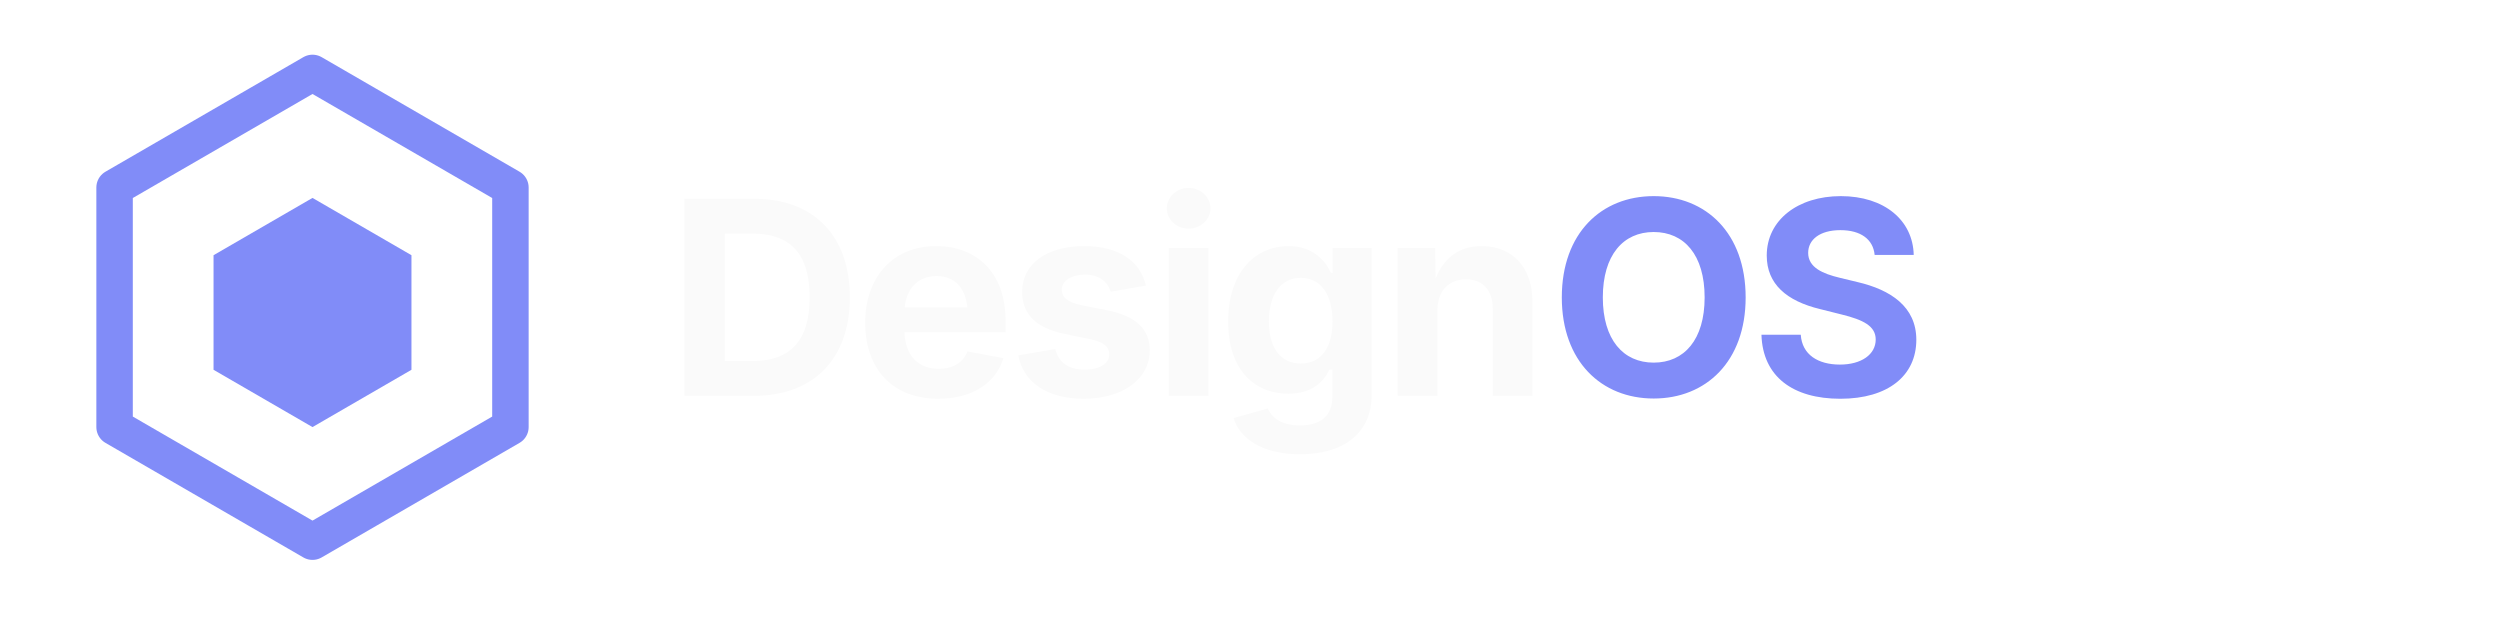
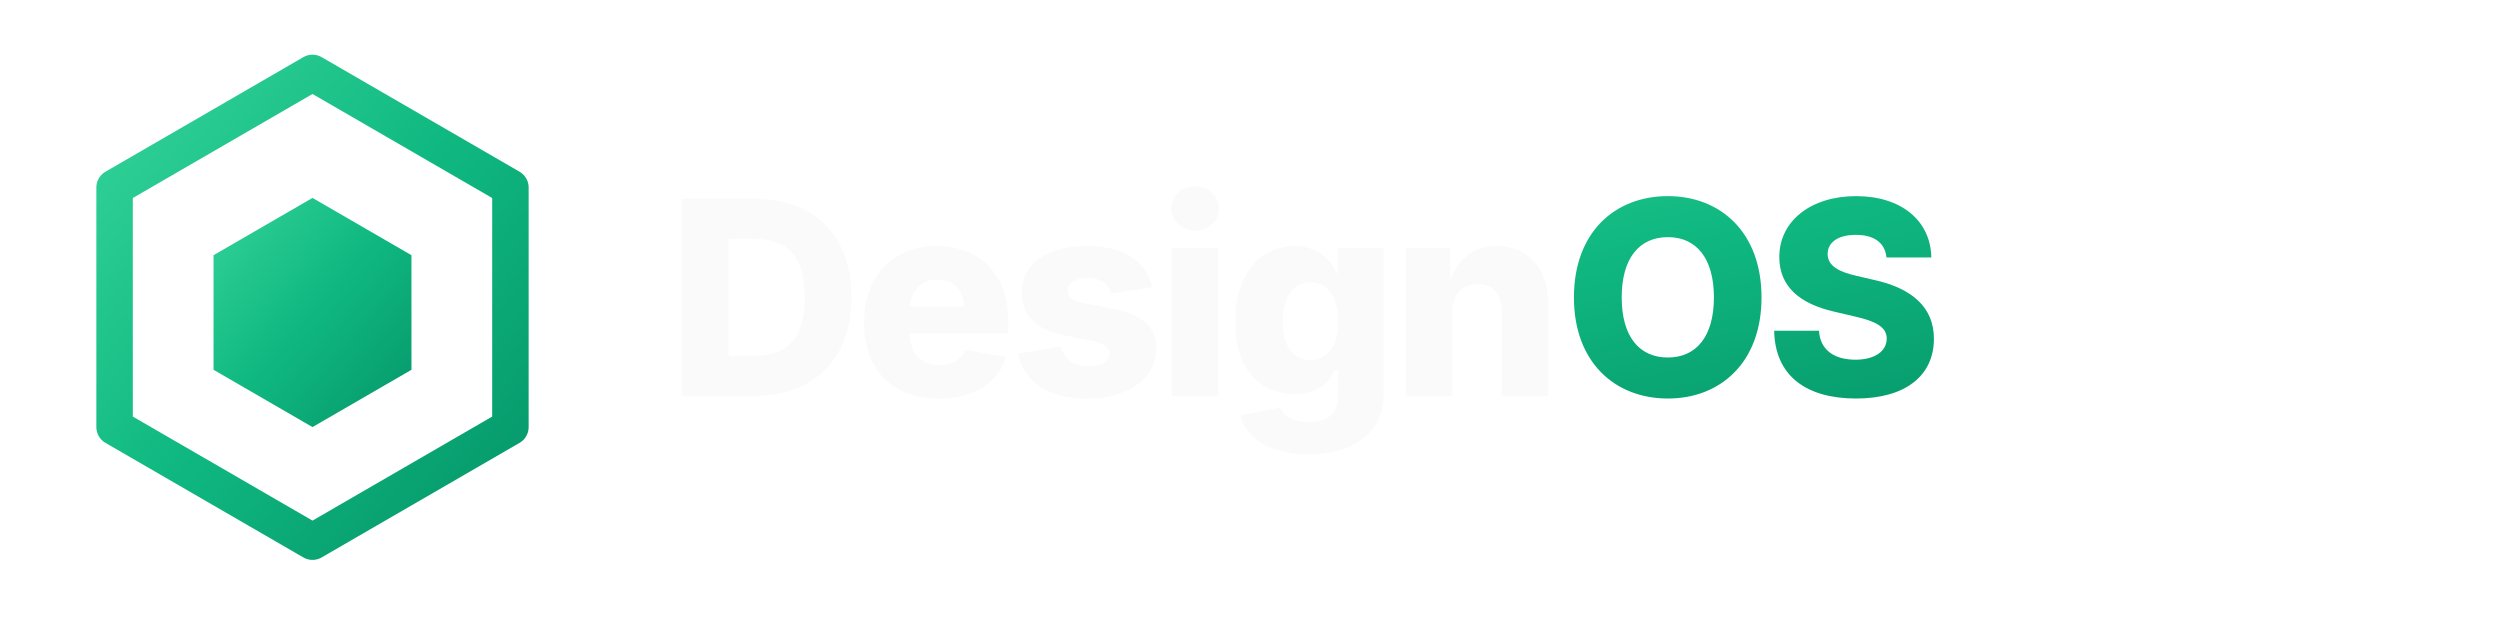
<svg xmlns="http://www.w3.org/2000/svg" viewBox="0 0 480 120" role="img" aria-label="DesignOS logo, dark background variant">
+   <defs>
+     <linearGradient id="gradDark" x1="0%" y1="0%" x2="100%" y2="100%">
+       <stop offset="0%" stop-color="#34D399" />
+       <stop offset="48%" stop-color="#10B981" />
+       <stop offset="100%" stop-color="#059669" />
+     </linearGradient>
+   </defs>
  <g>
-     <path d="M60 14 L98 36 L98 82 L60 104 L22 82 L22 36 Z" fill="none" stroke="#818CF8" stroke-width="7" stroke-linejoin="round" />
-     <path d="M60 38 L79 49 L79 71 L60 82 L41 71 L41 49 Z" fill="#818CF8" />
+     <path d="M60 14 L98 36 L98 82 L60 104 L22 82 L22 36 Z" fill="none" stroke="url(#gradDark)" stroke-width="7" stroke-linejoin="round" />
+     <path d="M60 38 L79 49 L79 71 L60 82 L41 71 L41 49 Z" fill="url(#gradDark)" />
  </g>
-   <text x="128" y="76" font-family="Inter, ui-sans-serif, system-ui, sans-serif" font-size="52" font-weight="700" letter-spacing="-1.5" fill="#FAFAFA">Design<tspan fill="#818CF8">OS</tspan>
+   <text x="128" y="76" font-family="Inter, ui-sans-serif, system-ui, sans-serif" font-size="52" font-weight="800" letter-spacing="-1.5" fill="#FAFAFA">Design<tspan fill="url(#gradDark)">OS</tspan>
  </text>
</svg>
